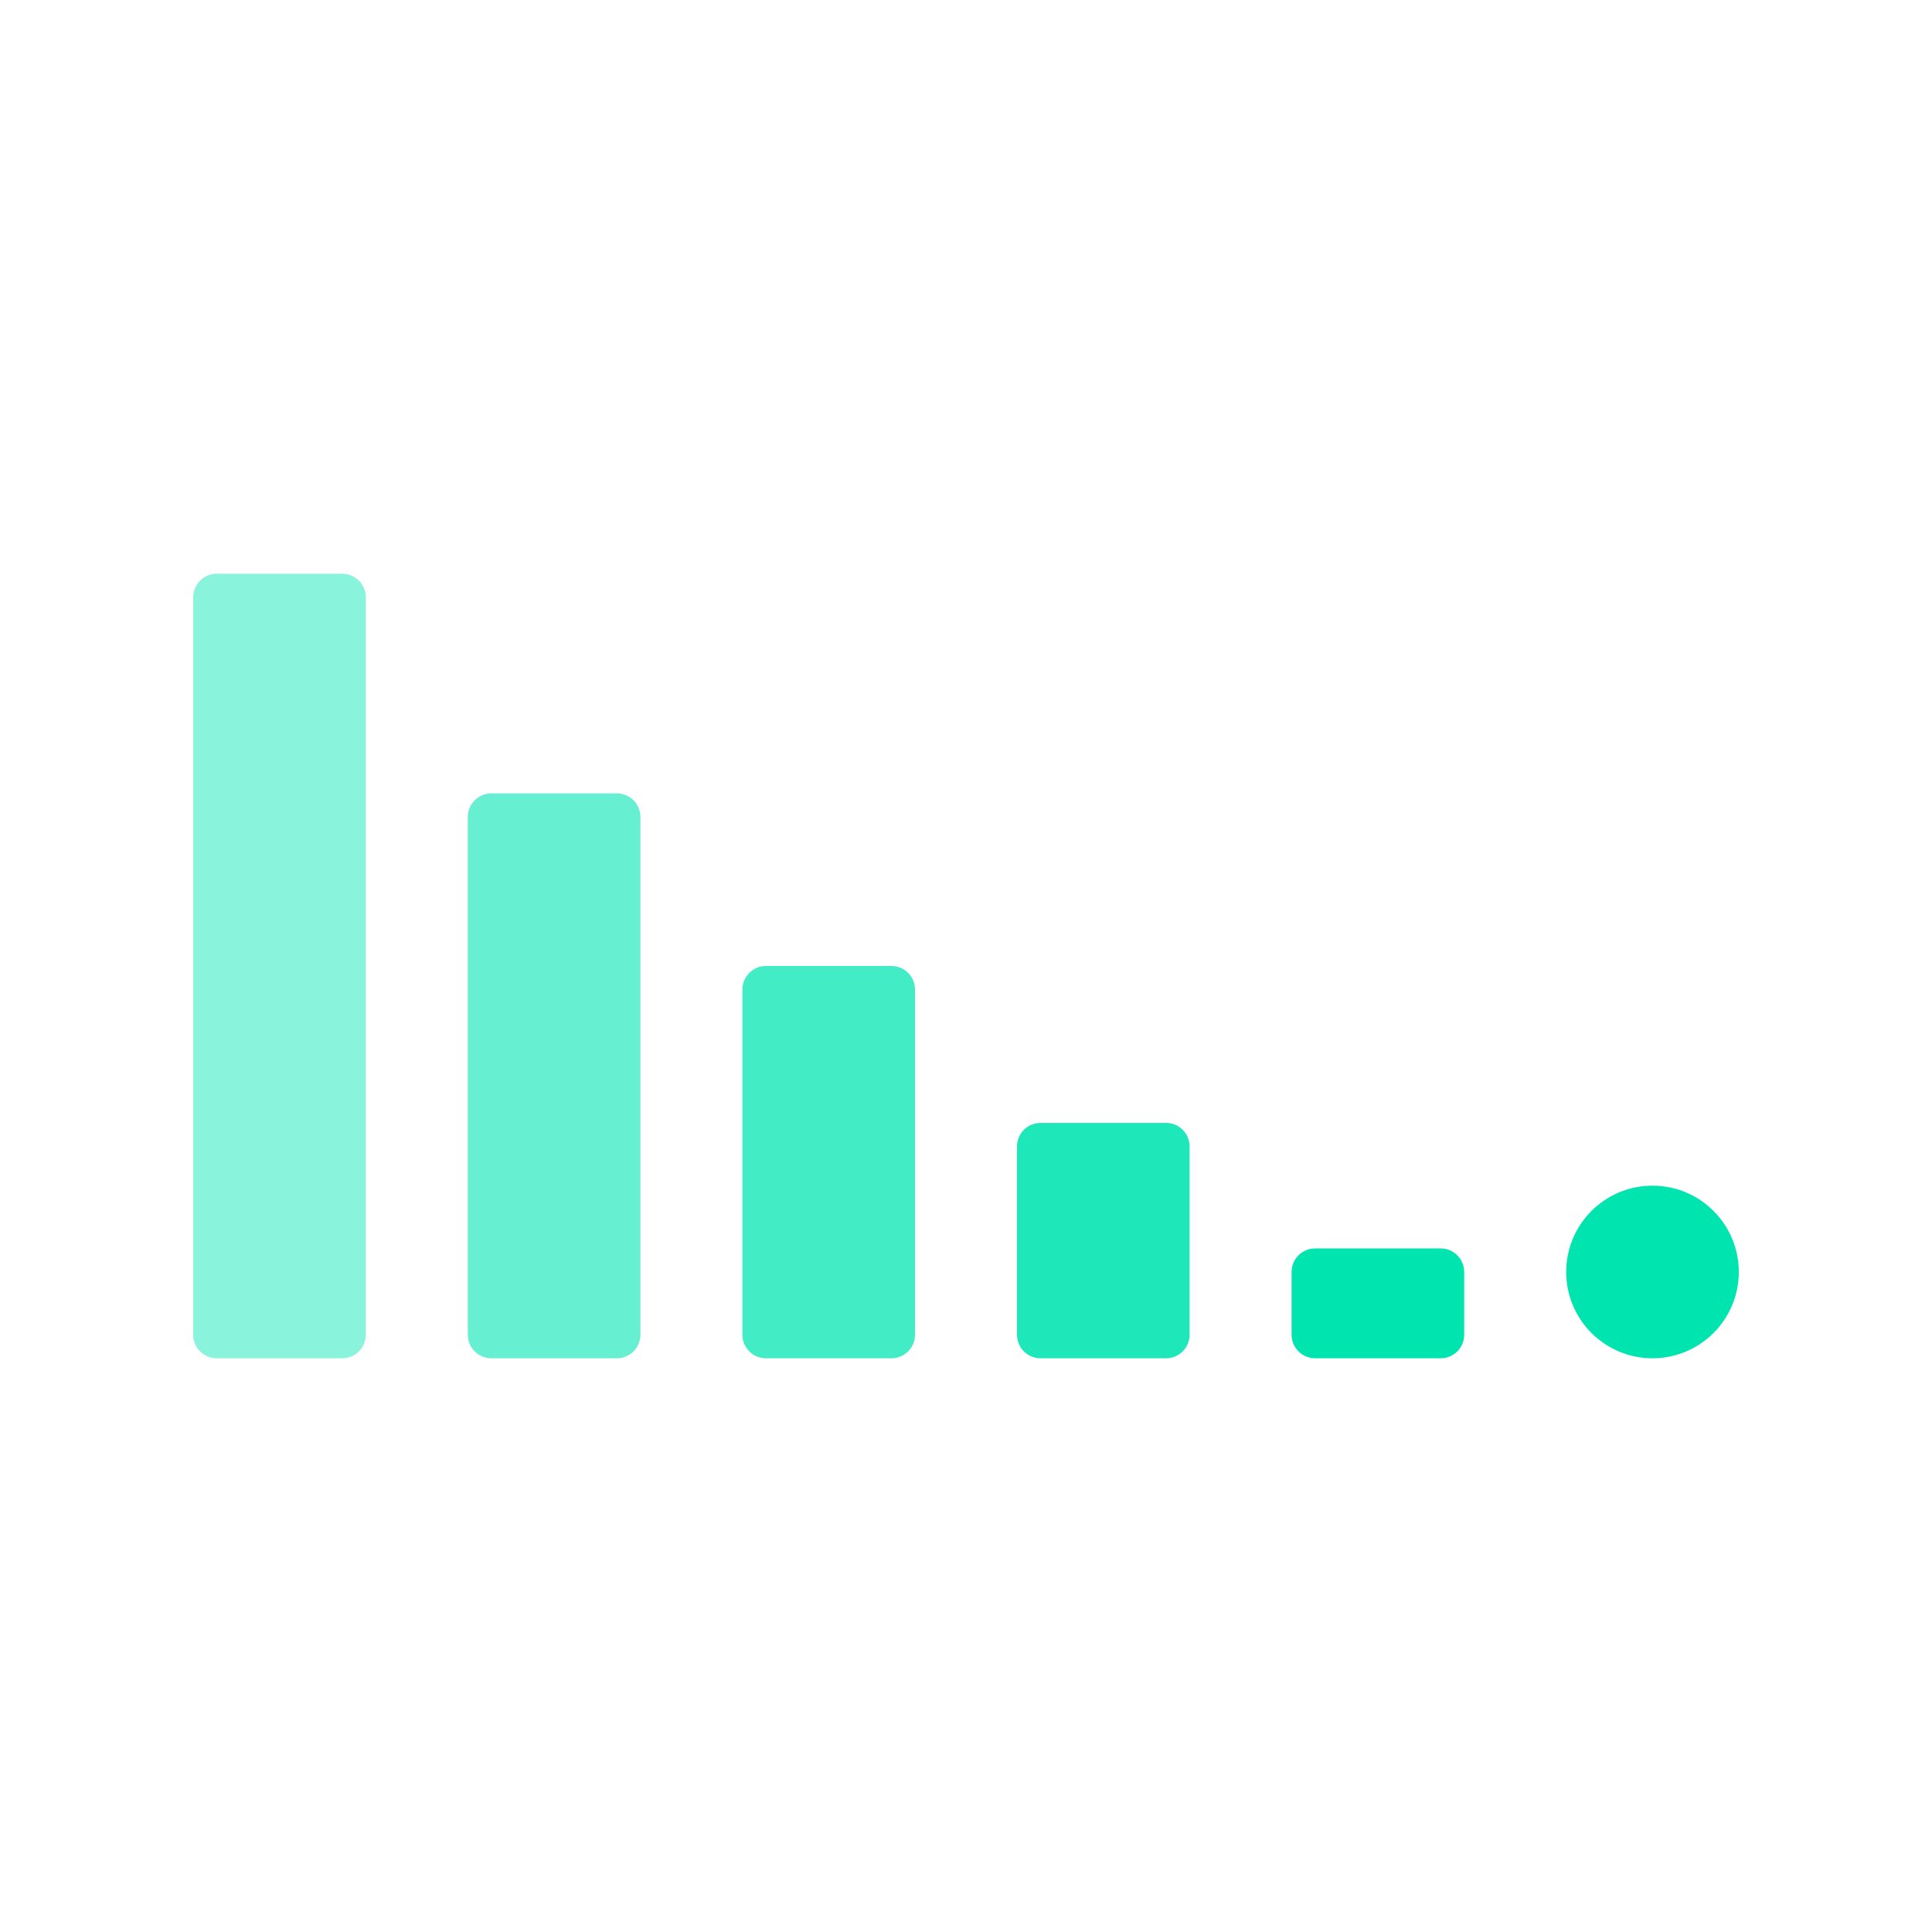
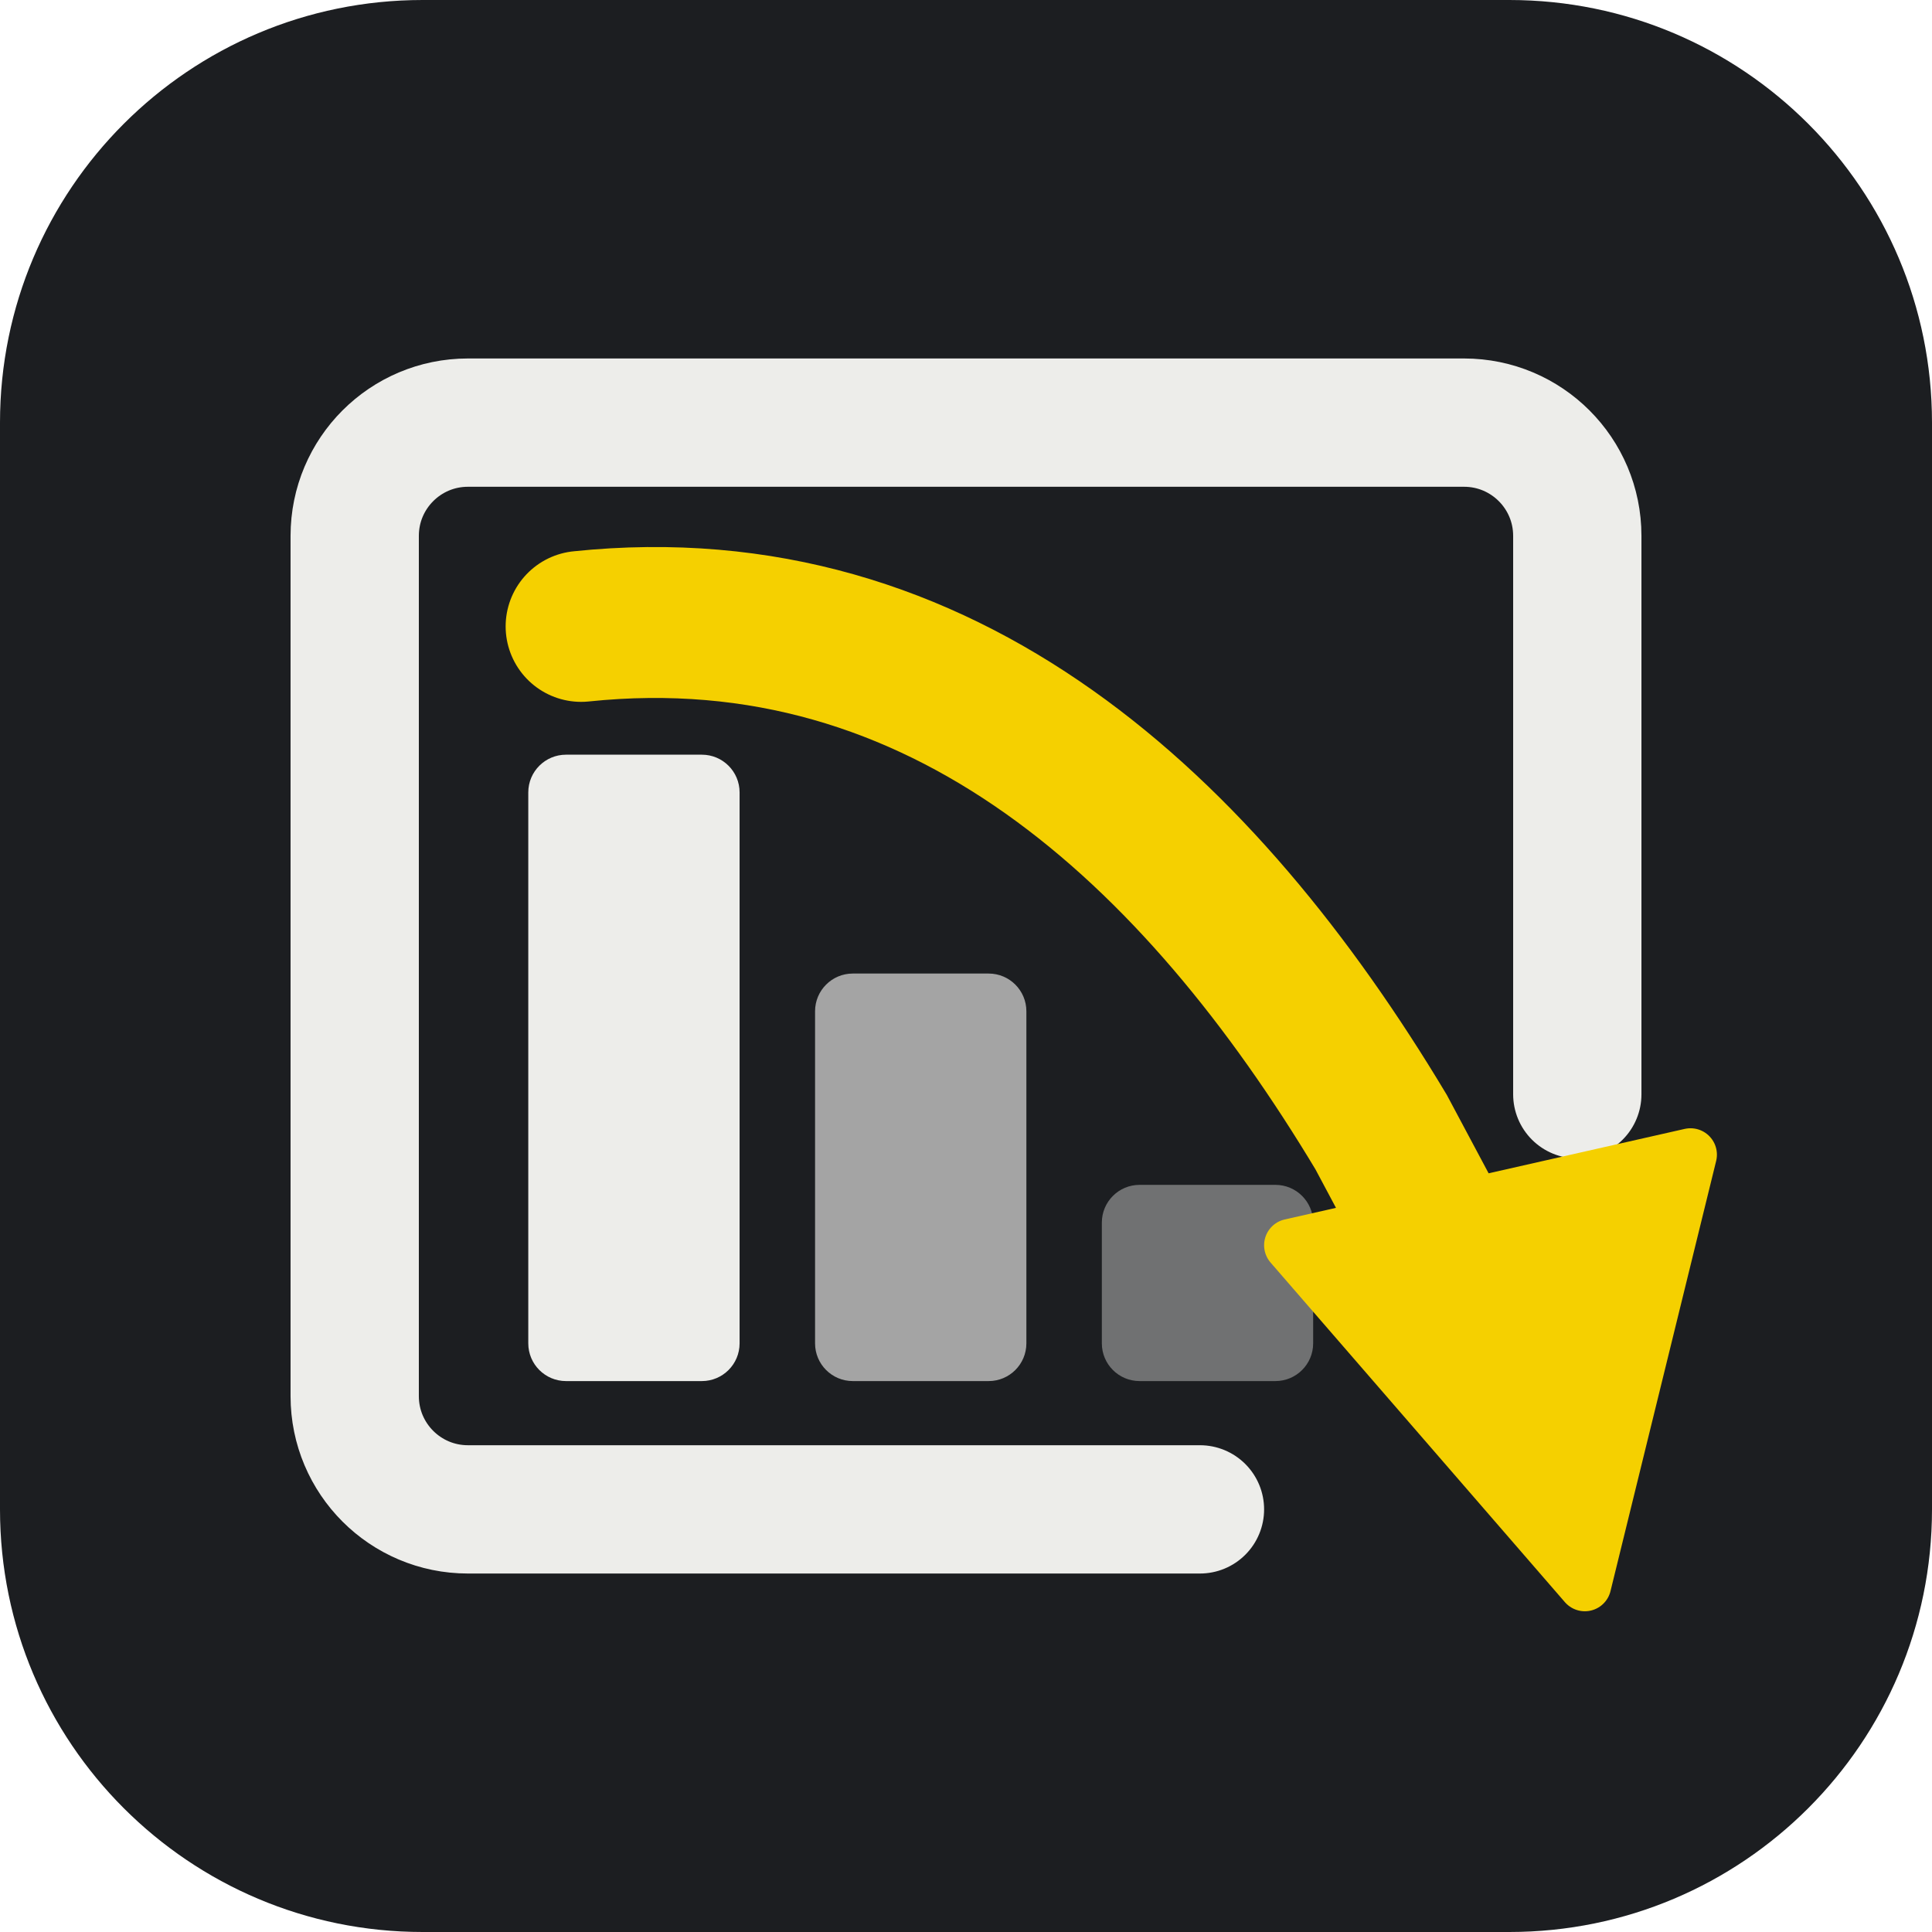
<svg xmlns="http://www.w3.org/2000/svg" viewBox="0 0 512 512" width="512" height="512" role="img" aria-label="DebtFree">
-   <g transform="translate(51.20,152.04) scale(1.03959)">
-     <rect x="0.0" y="0.0" width="44.0" height="200.0" rx="6" fill="#00e5b0" opacity="0.46" />
-     <rect x="70.0" y="56.0" width="44.0" height="144.0" rx="6" fill="#00e5b0" opacity="0.60" />
-     <rect x="140.0" y="100.0" width="44.0" height="100.0" rx="6" fill="#00e5b0" opacity="0.74" />
-     <rect x="210.0" y="140.0" width="44.0" height="60.0" rx="6" fill="#00e5b0" opacity="0.88" />
-     <rect x="280.0" y="172.0" width="44.0" height="28.0" rx="6" fill="#00e5b0" opacity="1.02" />
-     <circle cx="372.0" cy="178.0" r="22.0" fill="#00e5b0" />
-   </g>
+   <rect width="512" height="512" rx="112" fill="#1c1e21" />
+   <path d="M318 400 H124 A30 30 0 0 1 94 370 V142 A30 30 0 0 1 124 112 H388 A30 30 0 0 1 418 142 V290" fill="none" stroke="#ededea" stroke-width="34" stroke-linecap="round" />
+   <rect x="140" y="200" width="56" height="166" rx="10" fill="#ededea" />
+   <rect x="216" y="258" width="56" height="108" rx="10" fill="#ededea" opacity="0.65" />
+   <rect x="292" y="314" width="56" height="52" rx="10" fill="#ededea" opacity="0.4" />
+   <path d="M154 166 C 250 156, 318 220, 366 300 L 382 330" fill="none" stroke="#f5d000" stroke-width="40" stroke-linecap="round" />
+   <path d="M342 330 L 420 420 L 448 306 Z" fill="#f5d000" stroke="#f5d000" stroke-width="14" stroke-linejoin="round" />
</svg>
